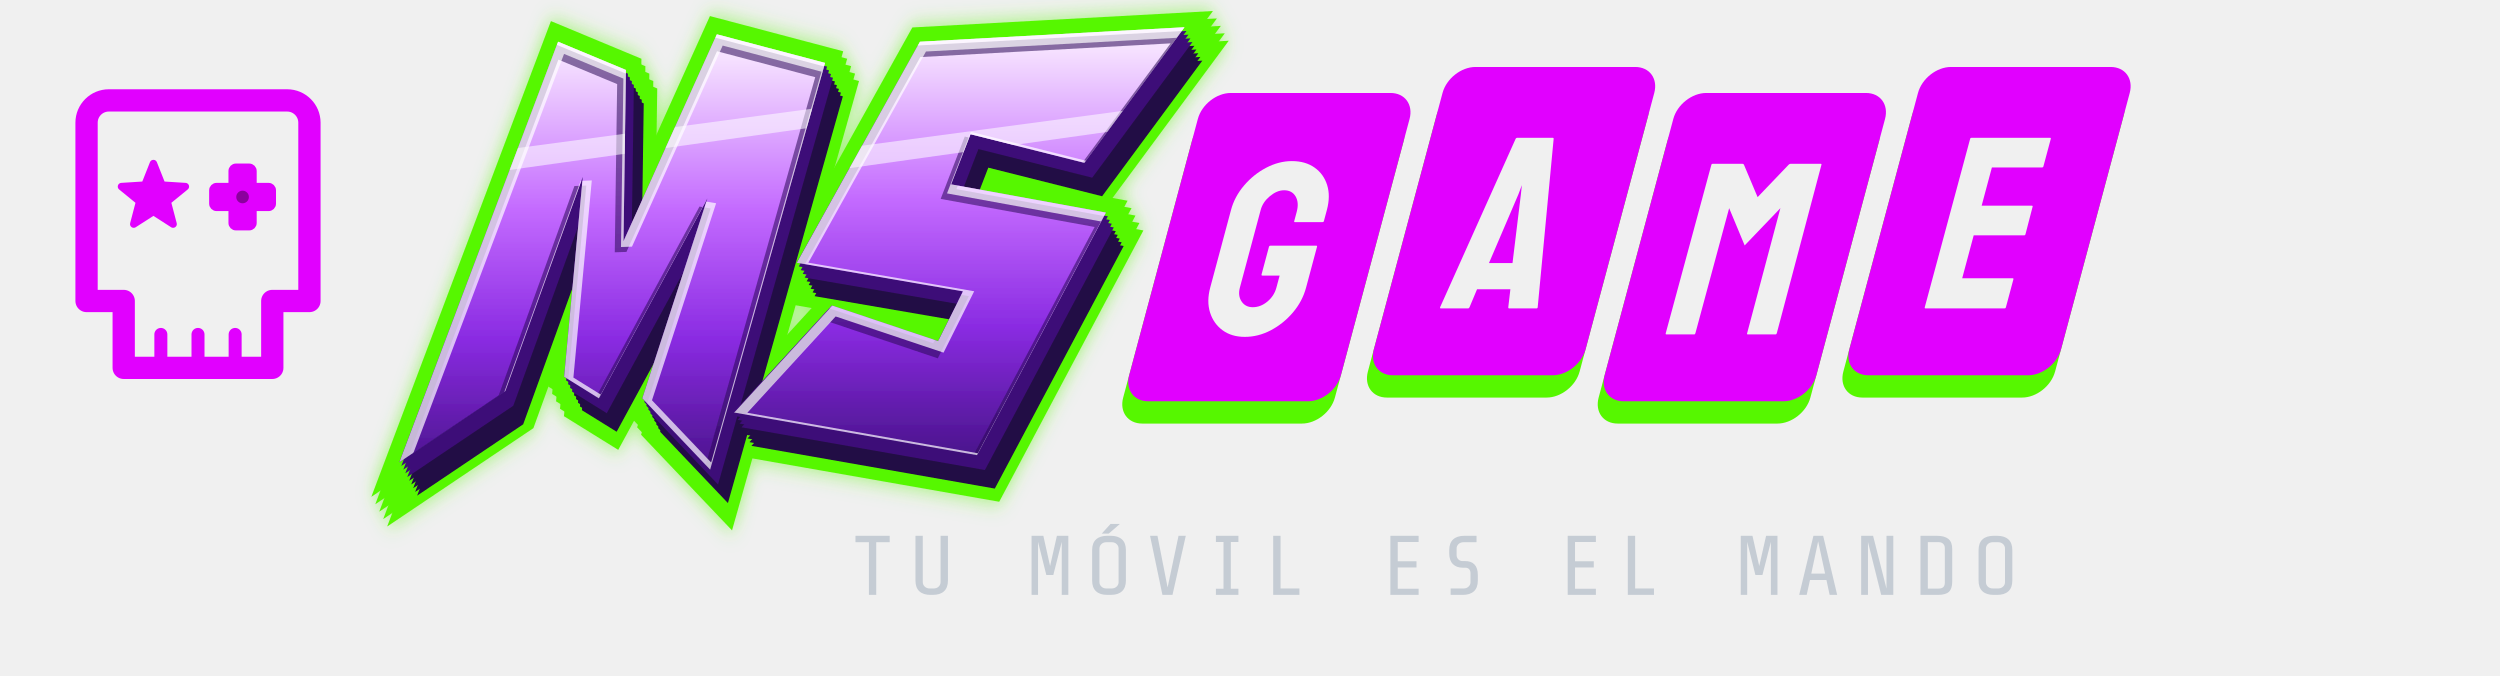
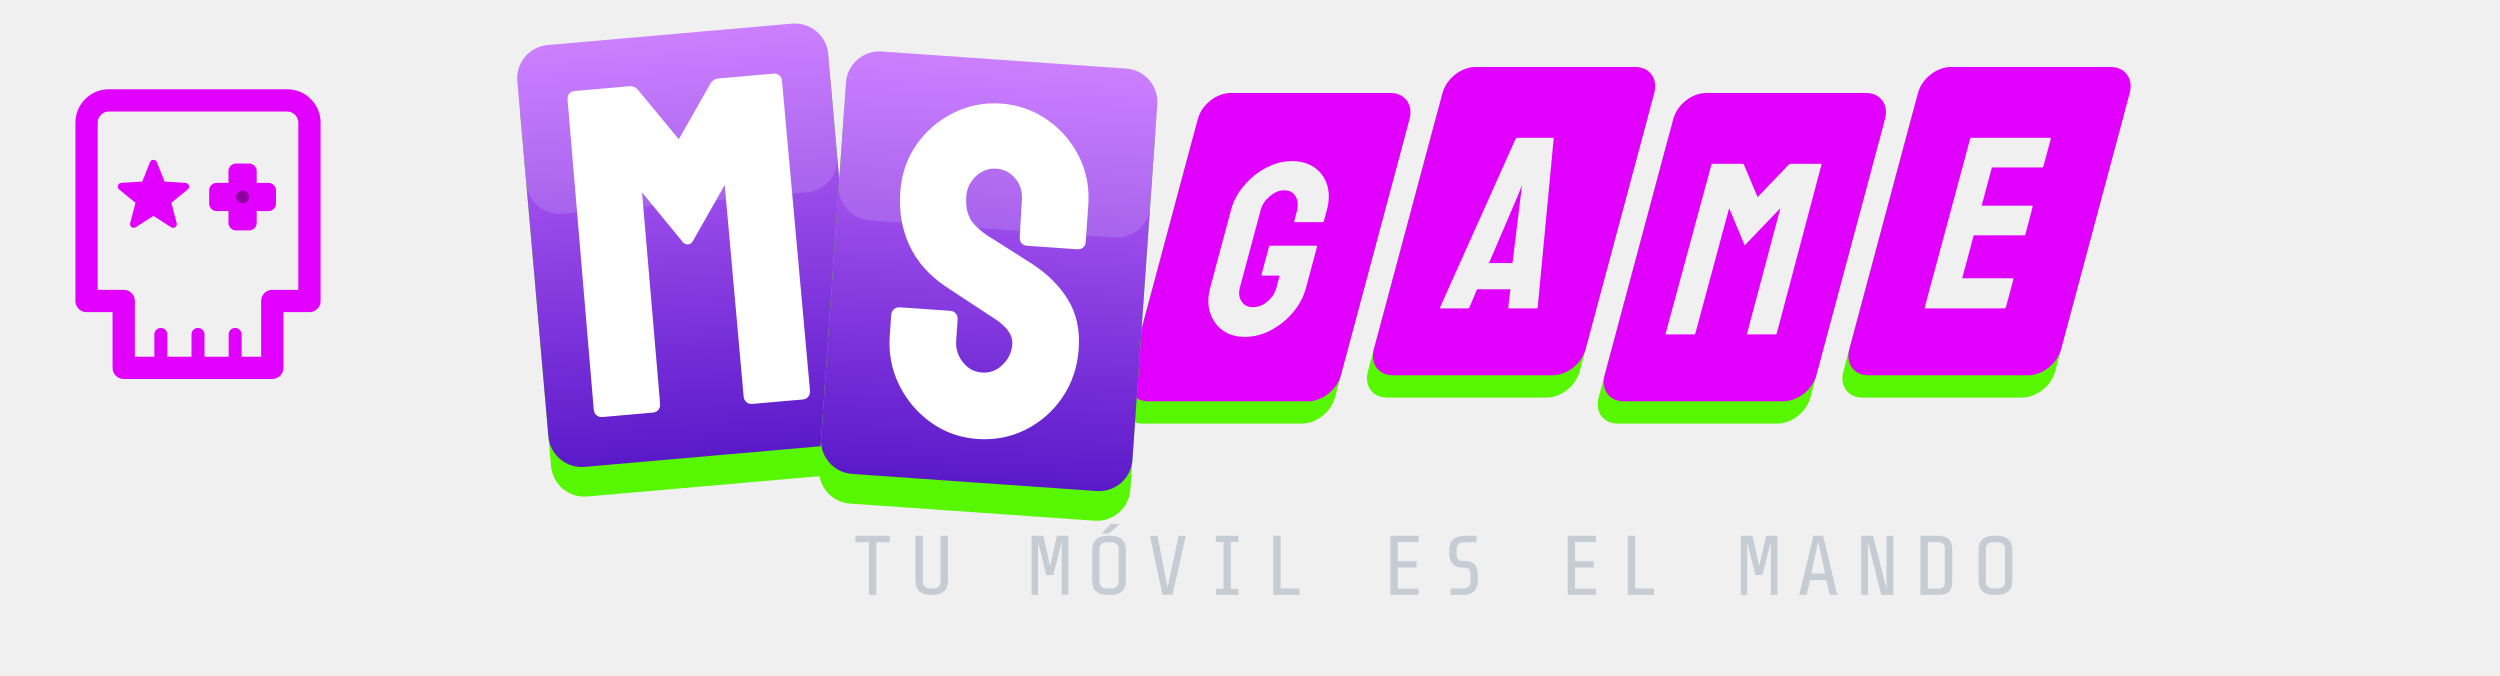
<svg xmlns="http://www.w3.org/2000/svg" viewBox="0 0 444.2 120" width="444.2" height="120" role="img" aria-label="MSGAME">
  <g transform="translate(3.5 2) scale(0.66)">
    <g transform="translate(0 12)">
      <g transform="translate(0 0) scale(1.0)" fill="none" stroke="#e100ff" stroke-width="6" stroke-linecap="round" stroke-linejoin="round">
        <path d="M24 12H72a6 6 0 0 1 6 6V66H68V84H28V66H18V18a6 6 0 0 1 6-6Z" />
        <g fill="#e100ff" stroke-width="2">
          <polygon points="36,29 38.3,34.8 44.6,35.2 39.7,39.2 41.3,45.3 36,41.9 30.7,45.3 32.3,39.2 27.4,35.2 33.7,34.8" />
          <path d="M58.2 30H61.8A1 1 0 0 1 62.8 31V35.2H67A1 1 0 0 1 68 36.2V39.8A1 1 0 0 1 67 40.8H62.8V45A1 1 0 0 1 61.8 46H58.2A1 1 0 0 1 57.2 45V40.8H53A1 1 0 0 1 52 39.8V36.2A1 1 0 0 1 53 35.2H57.2V31A1 1 0 0 1 58.2 30Z" />
          <circle cx="60" cy="38" r="1.7" fill="#000" fill-opacity=".38" stroke="none" />
        </g>
        <path d="M38 75V84M48 75V84M58 75V84" stroke-width="3.5" />
      </g>
    </g>
    <mask id="mgk" maskUnits="userSpaceOnUse" x="280" y="0" width="320" height="130">
      <rect x="280" y="0" width="320" height="130" fill="#fff" />
      <g fill="#000">
        <path transform="translate(309.65 87) scale(0.066 -0.066)" d="M223 -10Q169 -10 125 17Q81 44 54.5 89.5Q28 135 28 191V508Q28 562 54.5 607.5Q81 653 125.5 680Q170 707 223 707Q278 707 322.5 680.5Q367 654 393 609Q419 564 419 508V462Q419 458 414 458H302Q298 458 298 462V500Q298 538 276.5 563Q255 588 223 588Q194 588 171.5 564Q149 540 149 508V191Q149 158 171 134.5Q193 111 223 111Q255 111 276.5 134Q298 157 298 191V240H228Q223 240 223 245V357Q223 362 228 362H415Q419 362 419 357V191Q419 135 392.5 89.5Q366 44 322 17Q278 -10 223 -10Z" />
        <path transform="translate(374.41 80) scale(0.066 -0.066)" d="M6 5 130 692Q131 696 135 696H280Q284 696 285 692L404 5Q405 0 400 0H289Q285 0 284 5L273 78H137L126 5Q125 0 121 0H10Q6 0 6 5ZM157 185H253L212 466L206 503L202 466Z" />
        <path transform="translate(434.78 87) scale(0.066 -0.066)" d="M44 0Q40 0 40 5L42 692Q42 696 46 696H168Q172 696 175 692L266 560L357 692Q360 696 364 696H487Q491 696 491 692L493 5Q493 0 489 0H376Q372 0 372 5L371 515L266 363L162 515L161 5Q161 0 157 0Z" />
        <path transform="translate(502.64 80) scale(0.066 -0.066)" d="M44 0Q40 0 40 5L41 692Q41 696 45 696H366Q370 696 370 691V579Q370 575 366 575H161V419H366Q370 419 370 415L371 302Q371 298 367 298H161V123H367Q371 123 371 118V4Q371 0 367 0Z" />
      </g>
    </mask>
    <g transform="translate(0 108) skewX(-15) translate(0 -108)" mask="url(#mgk)">
      <g fill="#56f700">
        <rect x="296" y="28" width="57" height="83" rx="7" />
        <rect x="360" y="21" width="57" height="83" rx="7" />
        <rect x="424" y="28" width="57" height="83" rx="7" />
        <rect x="488" y="21" width="57" height="83" rx="7" />
      </g>
      <g fill="#e100ff">
        <rect x="296" y="22" width="57" height="83" rx="7" />
        <rect x="360" y="15" width="57" height="83" rx="7" />
        <rect x="424" y="22" width="57" height="83" rx="7" />
        <rect x="488" y="15" width="57" height="83" rx="7" />
      </g>
    </g>
    <defs>
-       <filter id="mgf" x="-20%" y="-20%" width="140%" height="140%">
-         <feDropShadow dx="0" dy="0" stdDeviation="3" flood-color="#56f700" flood-opacity=".55" />
-       </filter>
-       <linearGradient id="mgg" x1="0" y1="0" x2="0" y2="1">
-         <stop offset=".05" stop-color="#f6e2ff" />
-         <stop offset=".4" stop-color="#c46bff" />
-         <stop offset=".7" stop-color="#8a2be2" />
-         <stop offset="1" stop-color="#4a148c" />
+       <linearGradient id="mgmf" x1="0" y1="0" x2="0" y2="1">
+         <stop offset="0" stop-color="#c46bff" />
+         <stop offset="1" stop-color="#5a19c9" />
      </linearGradient>
-       <clipPath id="mgcm">
-         <polygon points="105.8,121.4 118.2,8.2 138.5,15.8 150.2,61.9 160.4,6.2 191.6,13.9 190.0,123.4 166.6,104.2 169.7,50.4 154.9,104.2 144.0,98.4 134.6,44.6 129.2,102.2" />
-       </clipPath>
-       <clipPath id="mgcs">
-         <polygon points="285.8,4.3 268.6,40.8 235.9,33.1 234.3,46.6 278.0,54.2 260.8,119.5 192.2,108.0 210.9,79.2 242.1,88.8 245.2,75.4 198.4,67.7 215.6,8.2" />
-       </clipPath>
    </defs>
-     <g transform="translate(0 108) skewX(-15) translate(0 -108)" filter="url(#mgf)">
-       <polygon points="105.8,121.4 118.2,8.2 138.5,15.8 150.2,61.9 160.4,6.2 191.6,13.9 190.0,123.4 166.6,104.2 169.7,50.4 154.9,104.2 144.0,98.4 134.6,44.6 129.2,102.2" fill="#56f700" stroke="#56f700" stroke-width="8" stroke-linejoin="miter" stroke-miterlimit="6" />
-       <polygon points="107.4,123.4 119.8,10.2 140.1,17.8 151.8,63.9 162.0,8.2 193.2,15.9 191.6,125.4 168.2,106.2 171.3,52.4 156.5,106.2 145.6,100.4 136.2,46.6 130.8,104.2" fill="#56f700" stroke="#56f700" stroke-width="8" stroke-linejoin="miter" stroke-miterlimit="6" />
-       <polygon points="109.0,125.4 121.4,12.2 141.7,19.8 153.4,65.9 163.6,10.2 194.8,17.9 193.2,127.4 169.8,108.2 172.9,54.4 158.1,108.2 147.2,102.4 137.8,48.6 132.4,106.2" fill="#56f700" stroke="#56f700" stroke-width="8" stroke-linejoin="miter" stroke-miterlimit="6" />
-       <polygon points="110.6,127.4 123.0,14.2 143.3,21.8 155.0,67.9 165.2,12.2 196.4,19.9 194.8,129.4 171.4,110.2 174.5,56.4 159.7,110.2 148.8,104.4 139.4,50.6 134.0,108.2" fill="#56f700" stroke="#56f700" stroke-width="8" stroke-linejoin="miter" stroke-miterlimit="6" />
-       <polygon points="112.2,129.4 124.6,16.2 144.9,23.8 156.6,69.9 166.8,14.2 198.0,21.9 196.4,131.4 173.0,112.2 176.1,58.4 161.3,112.2 150.4,106.4 141.0,52.6 135.6,110.2" fill="#56f700" stroke="#56f700" stroke-width="8" stroke-linejoin="miter" stroke-miterlimit="6" />
-       <polygon points="285.8,4.3 268.6,40.8 235.9,33.1 234.3,46.6 278.0,54.2 260.8,119.5 192.2,108.0 210.9,79.2 242.1,88.8 245.2,75.4 198.4,67.7 215.6,8.2" fill="#56f700" stroke="#56f700" stroke-width="8" stroke-linejoin="miter" stroke-miterlimit="6" />
-       <polygon points="287.4,6.3 270.2,42.8 237.5,35.1 235.9,48.6 279.6,56.2 262.4,121.5 193.8,110.0 212.5,81.2 243.7,90.8 246.8,77.4 200.0,69.7 217.2,10.2" fill="#56f700" stroke="#56f700" stroke-width="8" stroke-linejoin="miter" stroke-miterlimit="6" />
-       <polygon points="289.0,8.3 271.8,44.8 239.1,37.1 237.5,50.6 281.2,58.2 264.0,123.5 195.4,112.0 214.1,83.2 245.3,92.8 248.4,79.4 201.6,71.7 218.8,12.2" fill="#56f700" stroke="#56f700" stroke-width="8" stroke-linejoin="miter" stroke-miterlimit="6" />
-       <polygon points="290.6,10.3 273.4,46.8 240.7,39.1 239.1,52.6 282.8,60.2 265.6,125.5 197.0,114.0 215.7,85.2 246.9,94.8 250.0,81.4 203.2,73.7 220.4,14.2" fill="#56f700" stroke="#56f700" stroke-width="8" stroke-linejoin="miter" stroke-miterlimit="6" />
-       <polygon points="292.2,12.3 275.0,48.8 242.3,41.1 240.7,54.6 284.4,62.2 267.2,127.5 198.6,116.0 217.3,87.2 248.5,96.8 251.6,83.4 204.8,75.7 222.0,16.2" fill="#56f700" stroke="#56f700" stroke-width="8" stroke-linejoin="miter" stroke-miterlimit="6" />
-       <polygon points="113.0,130.4 125.4,17.2 145.7,24.8 157.4,70.9 167.6,15.2 198.8,22.9 197.2,132.4 173.8,113.2 176.9,59.4 162.1,113.2 151.2,107.4 141.8,53.6 136.4,111.2" fill="#240845" />
-       <polygon points="112.2,129.4 124.6,16.2 144.9,23.8 156.6,69.9 166.8,14.2 198.0,21.9 196.4,131.4 173.0,112.2 176.1,58.4 161.3,112.2 150.4,106.4 141.0,52.6 135.6,110.2" fill="#240845" />
-       <polygon points="111.4,128.4 123.8,15.2 144.1,22.8 155.8,68.9 166.0,13.2 197.2,20.9 195.6,130.4 172.2,111.2 175.3,57.4 160.5,111.2 149.6,105.4 140.2,51.6 134.8,109.2" fill="#240845" />
-       <polygon points="110.6,127.4 123.0,14.2 143.3,21.8 155.0,67.9 165.2,12.2 196.4,19.9 194.8,129.4 171.4,110.2 174.5,56.4 159.7,110.2 148.8,104.4 139.4,50.6 134.0,108.2" fill="#240845" />
-       <polygon points="109.8,126.4 122.2,13.2 142.5,20.8 154.2,66.9 164.4,11.2 195.6,18.9 194.0,128.4 170.6,109.2 173.7,55.4 158.9,109.2 148.0,103.4 138.6,49.6 133.2,107.2" fill="#240845" />
-       <polygon points="109.0,125.4 121.4,12.2 141.7,19.8 153.4,65.9 163.6,10.2 194.8,17.9 193.2,127.4 169.8,108.2 172.9,54.4 158.1,108.2 147.2,102.4 137.8,48.6 132.4,106.2" fill="#3d0f78" />
-       <polygon points="108.2,124.4 120.6,11.2 140.9,18.8 152.6,64.9 162.8,9.2 194.0,16.9 192.4,126.4 169.0,107.2 172.1,53.4 157.3,107.2 146.4,101.4 137.0,47.6 131.6,105.2" fill="#3d0f78" />
-       <polygon points="107.4,123.4 119.8,10.2 140.1,17.8 151.8,63.9 162.0,8.2 193.2,15.9 191.6,125.4 168.2,106.2 171.3,52.4 156.5,106.2 145.6,100.4 136.2,46.6 130.8,104.2" fill="#3d0f78" />
-       <polygon points="106.6,122.4 119.0,9.2 139.3,16.8 151.0,62.9 161.2,7.2 192.4,14.9 190.8,124.4 167.4,105.2 170.5,51.4 155.7,105.2 144.8,99.4 135.4,45.6 130.0,103.2" fill="#3d0f78" />
-       <polygon points="293.0,13.3 275.8,49.8 243.1,42.1 241.5,55.6 285.2,63.2 268.0,128.5 199.4,117.0 218.1,88.2 249.3,97.8 252.4,84.4 205.6,76.7 222.8,17.2" fill="#240845" />
-       <polygon points="292.2,12.3 275.0,48.8 242.3,41.1 240.7,54.6 284.4,62.2 267.2,127.5 198.6,116.0 217.3,87.2 248.5,96.8 251.6,83.4 204.8,75.7 222.0,16.2" fill="#240845" />
-       <polygon points="291.4,11.3 274.2,47.8 241.5,40.1 239.9,53.6 283.6,61.2 266.4,126.5 197.8,115.0 216.5,86.2 247.7,95.8 250.8,82.4 204.0,74.7 221.2,15.2" fill="#240845" />
-       <polygon points="290.6,10.3 273.4,46.8 240.7,39.1 239.1,52.6 282.8,60.2 265.6,125.5 197.0,114.0 215.7,85.2 246.9,94.8 250.0,81.4 203.2,73.7 220.4,14.2" fill="#240845" />
-       <polygon points="289.8,9.3 272.6,45.8 239.9,38.1 238.3,51.6 282.0,59.2 264.8,124.5 196.2,113.0 214.9,84.2 246.1,93.8 249.2,80.4 202.4,72.7 219.6,13.2" fill="#240845" />
-       <polygon points="289.0,8.3 271.8,44.8 239.1,37.1 237.5,50.6 281.2,58.2 264.0,123.5 195.4,112.0 214.1,83.2 245.3,92.8 248.4,79.4 201.6,71.7 218.8,12.2" fill="#3d0f78" />
-       <polygon points="288.2,7.3 271.0,43.8 238.3,36.1 236.7,49.6 280.4,57.2 263.2,122.5 194.6,111.0 213.3,82.2 244.5,91.8 247.6,78.4 200.8,70.7 218.0,11.2" fill="#3d0f78" />
-       <polygon points="287.4,6.3 270.2,42.8 237.5,35.1 235.9,48.6 279.6,56.2 262.4,121.5 193.8,110.0 212.5,81.2 243.7,90.8 246.8,77.4 200.0,69.7 217.2,10.2" fill="#3d0f78" />
-       <polygon points="286.6,5.3 269.4,41.8 236.7,34.1 235.1,47.6 278.8,55.2 261.6,120.5 193.0,109.0 211.7,80.2 242.9,89.8 246.0,76.4 199.2,68.7 216.4,9.2" fill="#3d0f78" />
-       <polygon points="105.8,121.4 118.2,8.2 138.5,15.8 150.2,61.9 160.4,6.2 191.6,13.9 190.0,123.4 166.6,104.2 169.7,50.4 154.9,104.2 144.0,98.4 134.6,44.6 129.2,102.2" fill="url(#mgg)" />
-       <g clip-path="url(#mgcm)">
-         <polygon points="105.8,124.0 118.2,10.8 138.5,18.4 150.2,64.5 160.4,8.8 191.6,16.5 190.0,126.0 166.6,106.8 169.7,53.0 154.9,106.8 144.0,101.0 134.6,47.2 129.2,104.8" fill="none" stroke="#2a0a55" stroke-width="3.2" opacity=".55" />
-         <polygon points="105.8,121.0 118.2,7.8 138.5,15.4 150.2,61.5 160.4,5.8 191.6,13.5 190.0,123.0 166.6,103.8 169.7,50.0 154.9,103.8 144.0,98.0 134.6,44.2 129.2,101.8" fill="none" stroke="#fff" stroke-width="3" opacity=".7" transform="translate(1.2 1.6)" />
-         <polygon points="92,40 222,22 222,27 92,46" fill="#fff" opacity=".55" />
-       </g>
-       <polygon points="285.8,4.3 268.6,40.8 235.9,33.1 234.3,46.6 278.0,54.2 260.8,119.5 192.2,108.0 210.9,79.2 242.1,88.8 245.2,75.4 198.4,67.7 215.6,8.2" fill="url(#mgg)" />
-       <g clip-path="url(#mgcs)">
-         <polygon points="285.8,6.9 268.6,43.4 235.9,35.7 234.3,49.2 278.0,56.8 260.8,122.1 192.2,110.6 210.9,81.8 242.1,91.4 245.2,78.0 198.4,70.3 215.6,10.8" fill="none" stroke="#2a0a55" stroke-width="3.2" opacity=".55" />
-         <polygon points="285.8,3.9 268.6,40.4 235.9,32.7 234.3,46.2 278.0,53.8 260.8,119.1 192.2,107.6 210.9,78.8 242.1,88.4 245.2,75.0 198.4,67.3 215.6,7.8" fill="none" stroke="#fff" stroke-width="3" opacity=".7" transform="translate(1.2 1.6)" />
-         <polygon points="180,40 310,22 310,27 180,46" fill="#fff" opacity=".55" />
-       </g>
+     <g transform="translate(138 6) rotate(-5 42.0 57.0)">
+       <rect y="8" width="84" height="114" rx="9" fill="#56f700" />
+       <rect width="84" height="114" rx="9" fill="url(#mgmf)" />
+       <rect width="84" height="45.6" rx="9" fill="#fff" opacity=".14" />
+       <path transform="translate(9.49 99.46) scale(0.122 -0.122)" d="M44 0Q40 0 40 5L42 692Q42 696 46 696H168Q172 696 175 692L266 560L357 692Q360 696 364 696H487Q491 696 491 692L493 5Q493 0 489 0H376Q372 0 372 5L371 515L266 363L162 515L161 5Q161 0 157 0Z" fill="#fff" stroke="#fff" stroke-width="26" stroke-linejoin="round" />
+     </g>
+     <g transform="translate(219 13) rotate(4 42.0 57.0)">
+       <rect y="8" width="84" height="114" rx="9" fill="#56f700" />
+       <rect width="84" height="114" rx="9" fill="url(#mgmf)" />
+       <rect width="84" height="45.6" rx="9" fill="#fff" opacity=".14" />
+       <path transform="translate(16.38 99.46) scale(0.122 -0.122)" d="M210 -10Q156 -10 111.5 17.5Q67 45 40.5 90.5Q14 136 14 191V237Q14 242 19 242H131Q135 242 135 237V191Q135 158 157 134.5Q179 111 210 111Q241 111 263 135Q285 159 285 191Q285 228 237 255Q221 264 187 283Q153 302 123 319Q68 351 41.5 399.5Q15 448 15 509Q15 565 42 609.5Q69 654 113.5 680Q158 706 210 706Q263 706 307.5 679.5Q352 653 378.5 608.5Q405 564 405 509V427Q405 423 401 423H289Q285 423 285 427L284 509Q284 544 262 566Q240 588 210 588Q179 588 157 564.5Q135 541 135 509Q135 476 149 454Q163 432 200 412Q205 409 219.5 401.5Q234 394 251 384.5Q268 375 281.5 368Q295 361 298 359Q348 331 377 290.5Q406 250 406 191Q406 134 379.5 88.5Q353 43 308.5 16.5Q264 -10 210 -10Z" fill="#fff" stroke="#fff" stroke-width="26" stroke-linejoin="round" />
    </g>
  </g>
  <path fill="#c5ccd4" d="M154.39 105.7V96.34H152V95.2H158.08V96.34H155.69V105.7ZM165.73 105.7H165.35Q164.05 105.7 163.35 105.06Q162.66 104.42 162.66 103.15V95.2H163.96V103.44Q163.96 103.9 164.31 104.23Q164.65 104.56 165.21 104.56H165.88Q166.44 104.56 166.78 104.23Q167.12 103.9 167.12 103.44V95.2H168.43V103.15Q168.43 104.42 167.73 105.06Q167.03 105.7 165.73 105.7ZM187.15 102.17H185.91L184.44 96.28V105.7H183.29V95.2H185.38L186.58 100.57L187.79 95.2H189.82V105.7H188.65V96.28ZM198.99 93.09 197 94.81H195.76L197.32 93.09ZM197.35 105.7H196.75Q195.44 105.7 194.75 105.06Q194.05 104.42 194.05 103.15V97.75Q194.05 96.48 194.75 95.84Q195.44 95.2 196.75 95.2H197.35Q198.66 95.2 199.35 95.84Q200.05 96.48 200.05 97.75V103.15Q200.05 104.42 199.35 105.06Q198.66 105.7 197.35 105.7ZM197.5 96.34H196.6Q196.04 96.34 195.7 96.67Q195.35 97 195.35 97.47V103.44Q195.35 103.9 195.7 104.23Q196.04 104.56 196.6 104.56H197.5Q198.06 104.56 198.4 104.23Q198.75 103.9 198.75 103.44V97.47Q198.75 97 198.4 96.67Q198.06 96.34 197.5 96.34ZM204.34 95.2H205.66L207.46 104.38L209.4 95.2H210.69L208.33 105.7H206.54ZM217.39 104.61V96.3H216.04V95.2H220.04V96.3H218.69V104.61H220.04V105.7H216.04V104.61ZM227.53 95.2V104.56H230.88V105.7H226.22V95.2ZM252.06 95.2V96.3H248.35V99.73H251.68V100.83H248.35V104.61H252.06V105.7H247.04V95.2ZM259.88 105.7H257.75V104.56H260.04Q260.59 104.56 260.93 104.23Q261.28 103.9 261.28 103.44V101.88Q261.28 101.42 261.05 101.15Q260.81 100.87 260.35 100.87H259.9Q258.79 100.87 258.14 100.22Q257.5 99.56 257.5 98.32V97.75Q257.5 96.48 258.2 95.84Q258.89 95.2 260.2 95.2H262.35V96.34H260.05Q259.5 96.34 259.15 96.67Q258.81 97 258.81 97.47V98.61Q258.81 99.07 259.11 99.38Q259.4 99.69 259.88 99.69H260.33Q261.4 99.69 261.99 100.3Q262.58 100.92 262.58 102.16V103.15Q262.58 104.42 261.89 105.06Q261.19 105.7 259.88 105.7ZM283.56 95.2V96.3H279.85V99.73H283.18V100.83H279.85V104.61H283.56V105.7H278.55V95.2ZM290.53 95.2V104.56H293.88V105.7H289.23V95.2ZM313.15 102.17H311.9L310.44 96.28V105.7H309.3V95.2H311.38L312.58 100.57L313.8 95.2H315.82V105.7H314.65V96.28ZM321.6 103.05 321.01 105.7H319.68L322.21 95.2H323.94L326.43 105.7H325.09L324.52 103.05ZM324.28 101.92 323.05 96.19 321.83 101.92ZM331.9 105.7H330.69V95.2H332.81L335.19 104.59V95.2H336.4V105.7H334.25L331.9 96.31ZM344.32 105.7H341.23V95.2H344.14Q345.49 95.2 346.18 95.75Q346.87 96.3 346.87 97.54V103.33Q346.87 104.62 346.28 105.16Q345.69 105.7 344.32 105.7ZM344.47 96.33H342.54V104.58H344.45Q345.02 104.58 345.29 104.31Q345.56 104.05 345.56 103.48V97.41Q345.56 96.91 345.26 96.62Q344.96 96.33 344.47 96.33ZM354.85 105.7H354.25Q352.94 105.7 352.25 105.06Q351.55 104.42 351.55 103.15V97.75Q351.55 96.48 352.25 95.84Q352.94 95.2 354.25 95.2H354.85Q356.15 95.2 356.85 95.84Q357.55 96.48 357.55 97.75V103.15Q357.55 104.42 356.85 105.06Q356.15 105.7 354.85 105.7ZM355 96.34H354.1Q353.55 96.34 353.2 96.67Q352.86 97 352.86 97.47V103.44Q352.86 103.9 353.2 104.23Q353.55 104.56 354.1 104.56H355Q355.56 104.56 355.9 104.23Q356.25 103.9 356.25 103.44V97.47Q356.25 97 355.9 96.67Q355.56 96.34 355 96.34Z" />
</svg>
